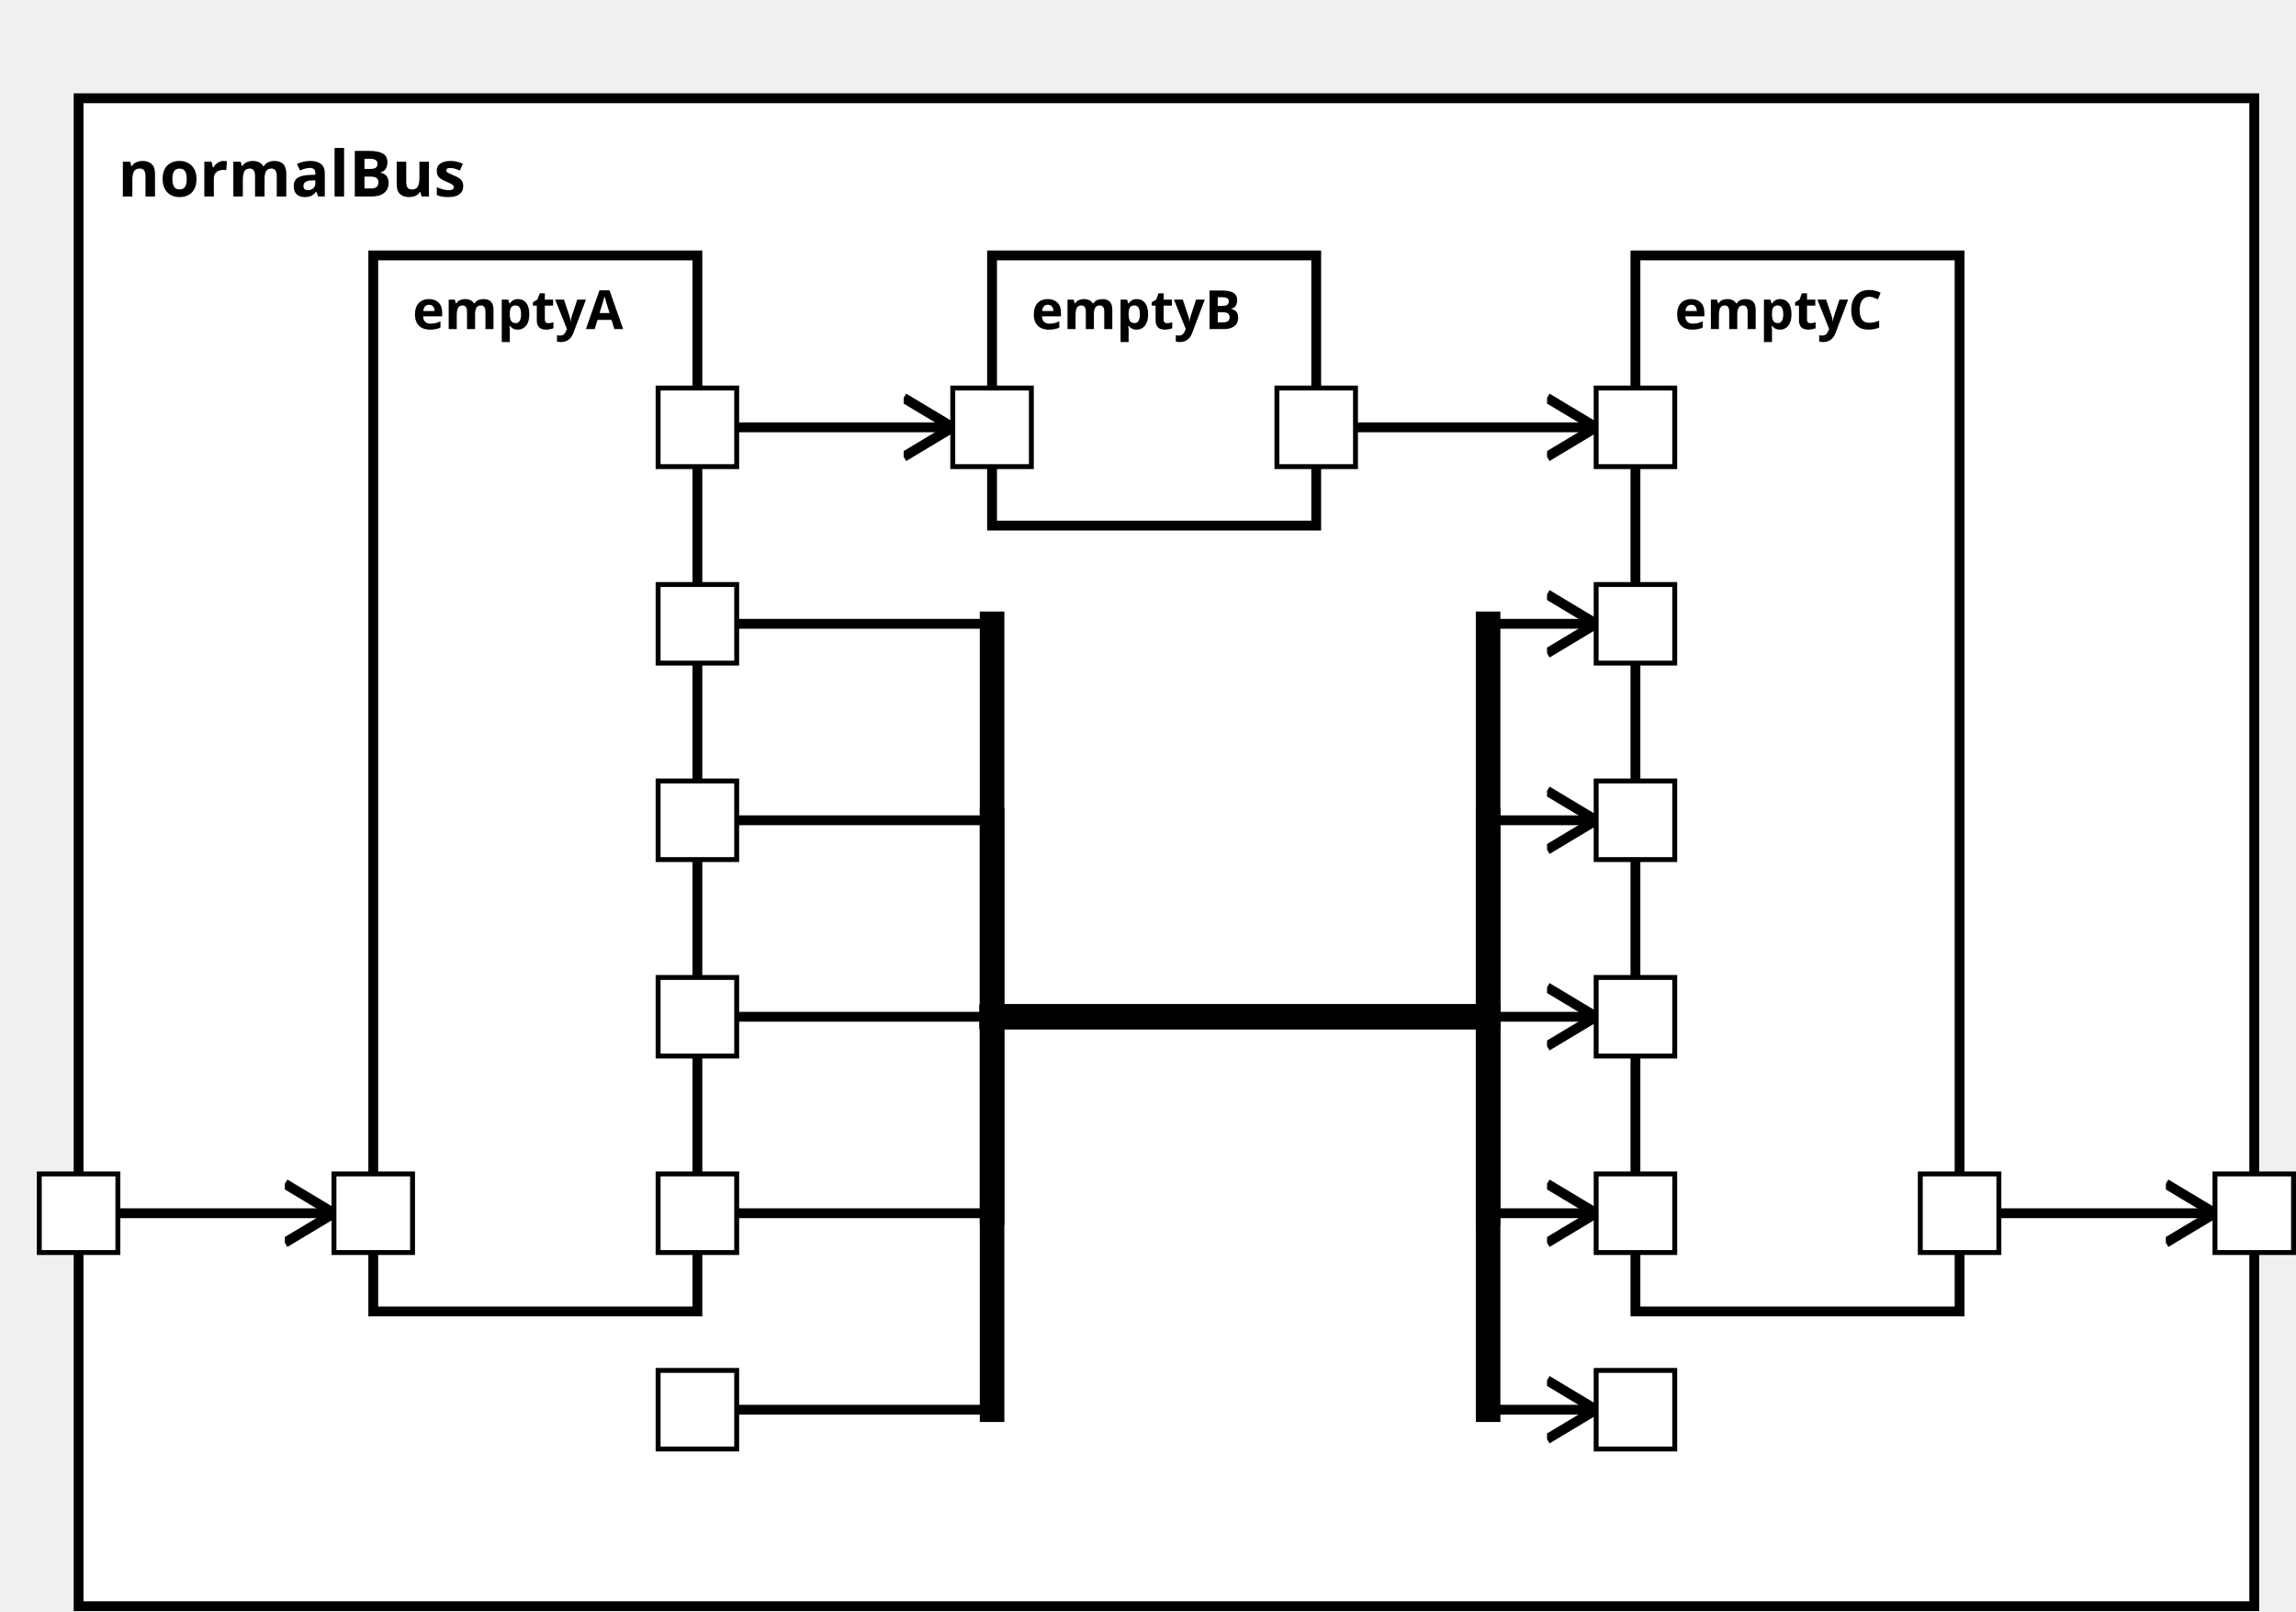
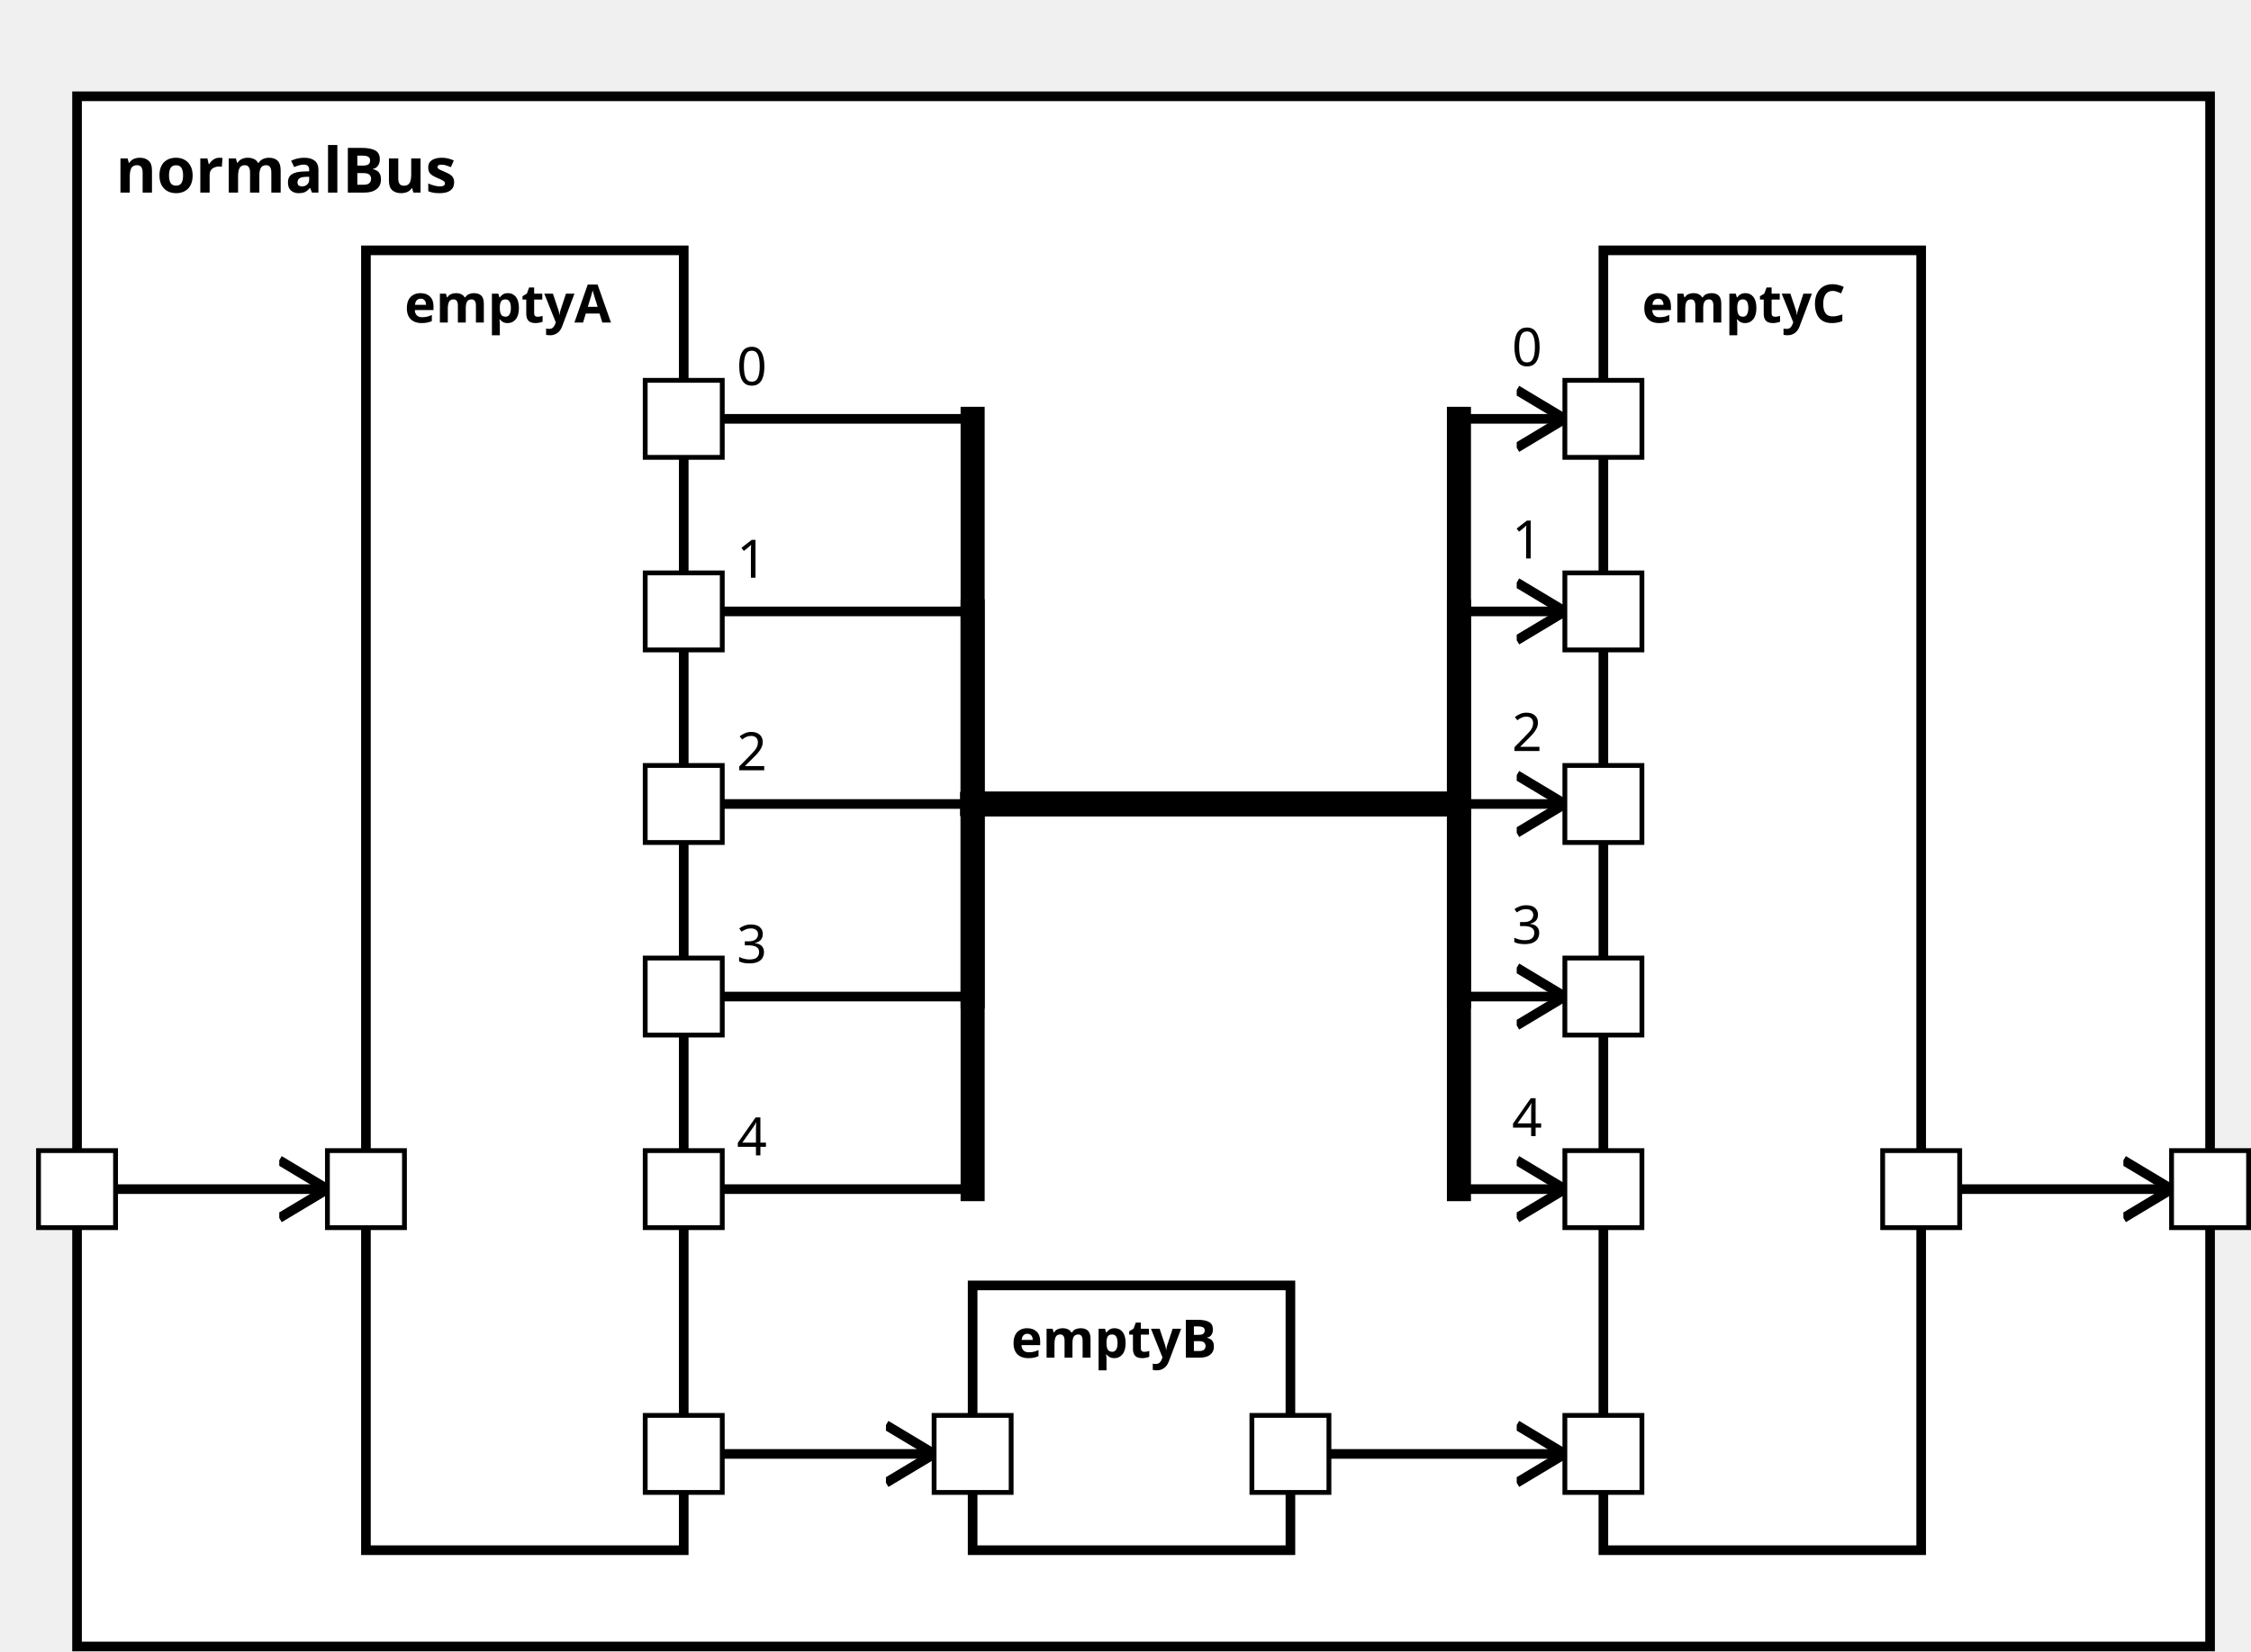
<svg xmlns="http://www.w3.org/2000/svg" xmlns:xlink="http://www.w3.org/1999/xlink" width="100%" height="100%" version="1.1">
  <svg version="1.1">
    <g transform="translate(16 20)">
-       <rect id="53" width="443" height="307" style="fill:white;stroke:black;stroke-width:2;fill-opacity:1.0;stroke-opacity:1.0" />
+       <rect id="50" width="443" height="322" style="fill:white;stroke:black;stroke-width:2;fill-opacity:1.0;stroke-opacity:1.0" />
      <text x="8" y="20" style="font-weight: bold" font-family="Verdana" font-size="13" fill="black">
            normalBus
    </text>
    </g>
  </svg>
  <g transform="translate(76 52)">
-     <rect data-name="testManuelSchrick.bus.normalBus.emptyA" id="54" width="66" height="215" style="fill:white;stroke:black;stroke-width:2;fill-opacity:1.0;stroke-opacity:1.0" />
+     <rect data-name="testManuelSchrick.bus.normalBus.emptyA" id="51" width="66" height="270" style="fill:white;stroke:black;stroke-width:2;fill-opacity:1.0;stroke-opacity:1.0" />
    <text x="8" y="15" alignment-baseline="middle" style="font-weight: bold" font-family="Verdana" font-size="11" fill="black">
    emptyA
    </text>
  </g>
-   <g transform="translate(202 52)">
-     <rect data-name="testManuelSchrick.bus.normalBus.emptyB" id="55" width="66" height="55" style="fill:white;stroke:black;stroke-width:2;fill-opacity:1.0;stroke-opacity:1.0" />
+   <g transform="translate(202 267)">
+     <rect data-name="testManuelSchrick.bus.normalBus.emptyB" id="52" width="66" height="55" style="fill:white;stroke:black;stroke-width:2;fill-opacity:1.0;stroke-opacity:1.0" />
    <text x="8" y="15" alignment-baseline="middle" style="font-weight: bold" font-family="Verdana" font-size="11" fill="black">
    emptyB
    </text>
  </g>
  <g transform="translate(333 52)">
-     <rect data-name="testManuelSchrick.bus.normalBus.emptyC" id="56" width="66" height="215" style="fill:white;stroke:black;stroke-width:2;fill-opacity:1.0;stroke-opacity:1.0" />
+     <rect data-name="testManuelSchrick.bus.normalBus.emptyC" id="53" width="66" height="270" style="fill:white;stroke:black;stroke-width:2;fill-opacity:1.0;stroke-opacity:1.0" />
    <text x="8" y="15" alignment-baseline="middle" style="font-weight: bold" font-family="Verdana" font-size="11" fill="black">
    emptyC
    </text>
  </g>
  <defs>
    <marker id="0,0,0" markerWidth="13" markerHeight="13" refX="5" refY="5" orient="auto">
      <polyline points="0,2 5,5 0,8" style="fill:none; stroke:rgb(0,0,0);                     stroke-width:1" />
    </marker>
  </defs>
  <line stroke-linecap="square" x1="399" y1="247" x2="451" y2="247" style="stroke:rgb(0, 0,0);             stroke-width:2;                 marker-end: url(#0,0,0)             " />
+   <line stroke-linecap="square" x1="142" y1="87" x2="202" y2="87" style="stroke:rgb(0, 0,0);             stroke-width:2; " />
+   <text x="153" y="80" alignment-baseline="middle" font-family="Verdana" font-size="11" fill="black">
+     0
+     </text>
+   <line stroke-linecap="square" x1="202" y1="87" x2="202" y2="167" style="stroke:rgb(0, 0,0);             stroke-width:5; " />
+   <line stroke-linecap="square" x1="202" y1="167" x2="303" y2="167" style="stroke:rgb(0, 0,0);             stroke-width:5; " />
+   <line stroke-linecap="square" x1="303" y1="167" x2="303" y2="87" style="stroke:rgb(0, 0,0);             stroke-width:5; " />
+   <line stroke-linecap="square" x1="303" y1="87" x2="325" y2="87" style="stroke:rgb(0, 0,0);             stroke-width:2;                 marker-end: url(#0,0,0)             " />
+   <text x="314" y="76" alignment-baseline="middle" font-family="Verdana" font-size="11" fill="black">
+     0
+     </text>
  <line stroke-linecap="square" x1="142" y1="127" x2="202" y2="127" style="stroke:rgb(0, 0,0);             stroke-width:2; " />
-   <line stroke-linecap="square" x1="202" y1="127" x2="202" y2="207" style="stroke:rgb(0, 0,0);             stroke-width:5; " />
-   <line stroke-linecap="square" x1="202" y1="207" x2="303" y2="207" style="stroke:rgb(0, 0,0);             stroke-width:5; " />
-   <line stroke-linecap="square" x1="303" y1="207" x2="303" y2="127" style="stroke:rgb(0, 0,0);             stroke-width:5; " />
+   <text x="153" y="120" alignment-baseline="middle" font-family="Verdana" font-size="11" fill="black">
+     1
+     </text>
+   <line stroke-linecap="square" x1="202" y1="127" x2="202" y2="167" style="stroke:rgb(0, 0,0);             stroke-width:5; " />
+   <line stroke-linecap="square" x1="202" y1="167" x2="303" y2="167" style="stroke:rgb(0, 0,0);             stroke-width:5; " />
+   <line stroke-linecap="square" x1="303" y1="167" x2="303" y2="127" style="stroke:rgb(0, 0,0);             stroke-width:5; " />
  <line stroke-linecap="square" x1="303" y1="127" x2="325" y2="127" style="stroke:rgb(0, 0,0);             stroke-width:2;                 marker-end: url(#0,0,0)             " />
+   <text x="314" y="116" alignment-baseline="middle" font-family="Verdana" font-size="11" fill="black">
+     1
+     </text>
  <line stroke-linecap="square" x1="142" y1="167" x2="202" y2="167" style="stroke:rgb(0, 0,0);             stroke-width:2; " />
-   <line stroke-linecap="square" x1="202" y1="167" x2="202" y2="207" style="stroke:rgb(0, 0,0);             stroke-width:5; " />
-   <line stroke-linecap="square" x1="202" y1="207" x2="303" y2="207" style="stroke:rgb(0, 0,0);             stroke-width:5; " />
-   <line stroke-linecap="square" x1="303" y1="207" x2="303" y2="167" style="stroke:rgb(0, 0,0);             stroke-width:5; " />
+   <text x="153" y="160" alignment-baseline="middle" font-family="Verdana" font-size="11" fill="black">
+     2
+     </text>
+   <line stroke-linecap="square" x1="202" y1="167" x2="202" y2="167" style="stroke:rgb(0, 0,0);             stroke-width:5; " />
+   <line stroke-linecap="square" x1="202" y1="167" x2="303" y2="167" style="stroke:rgb(0, 0,0);             stroke-width:5; " />
+   <line stroke-linecap="square" x1="303" y1="167" x2="303" y2="167" style="stroke:rgb(0, 0,0);             stroke-width:5; " />
  <line stroke-linecap="square" x1="303" y1="167" x2="325" y2="167" style="stroke:rgb(0, 0,0);             stroke-width:2;                 marker-end: url(#0,0,0)             " />
+   <text x="314" y="156" alignment-baseline="middle" font-family="Verdana" font-size="11" fill="black">
+     2
+     </text>
  <line stroke-linecap="square" x1="142" y1="207" x2="202" y2="207" style="stroke:rgb(0, 0,0);             stroke-width:2; " />
-   <line stroke-linecap="square" x1="202" y1="207" x2="202" y2="207" style="stroke:rgb(0, 0,0);             stroke-width:5; " />
-   <line stroke-linecap="square" x1="202" y1="207" x2="303" y2="207" style="stroke:rgb(0, 0,0);             stroke-width:5; " />
-   <line stroke-linecap="square" x1="303" y1="207" x2="303" y2="207" style="stroke:rgb(0, 0,0);             stroke-width:5; " />
+   <text x="153" y="200" alignment-baseline="middle" font-family="Verdana" font-size="11" fill="black">
+     3
+     </text>
+   <line stroke-linecap="square" x1="202" y1="207" x2="202" y2="167" style="stroke:rgb(0, 0,0);             stroke-width:5; " />
+   <line stroke-linecap="square" x1="202" y1="167" x2="303" y2="167" style="stroke:rgb(0, 0,0);             stroke-width:5; " />
+   <line stroke-linecap="square" x1="303" y1="167" x2="303" y2="207" style="stroke:rgb(0, 0,0);             stroke-width:5; " />
  <line stroke-linecap="square" x1="303" y1="207" x2="325" y2="207" style="stroke:rgb(0, 0,0);             stroke-width:2;                 marker-end: url(#0,0,0)             " />
+   <text x="314" y="196" alignment-baseline="middle" font-family="Verdana" font-size="11" fill="black">
+     3
+     </text>
  <line stroke-linecap="square" x1="142" y1="247" x2="202" y2="247" style="stroke:rgb(0, 0,0);             stroke-width:2; " />
-   <line stroke-linecap="square" x1="202" y1="247" x2="202" y2="207" style="stroke:rgb(0, 0,0);             stroke-width:5; " />
-   <line stroke-linecap="square" x1="202" y1="207" x2="303" y2="207" style="stroke:rgb(0, 0,0);             stroke-width:5; " />
-   <line stroke-linecap="square" x1="303" y1="207" x2="303" y2="247" style="stroke:rgb(0, 0,0);             stroke-width:5; " />
+   <text x="153" y="240" alignment-baseline="middle" font-family="Verdana" font-size="11" fill="black">
+     4
+     </text>
+   <line stroke-linecap="square" x1="202" y1="247" x2="202" y2="167" style="stroke:rgb(0, 0,0);             stroke-width:5; " />
+   <line stroke-linecap="square" x1="202" y1="167" x2="303" y2="167" style="stroke:rgb(0, 0,0);             stroke-width:5; " />
+   <line stroke-linecap="square" x1="303" y1="167" x2="303" y2="247" style="stroke:rgb(0, 0,0);             stroke-width:5; " />
  <line stroke-linecap="square" x1="303" y1="247" x2="325" y2="247" style="stroke:rgb(0, 0,0);             stroke-width:2;                 marker-end: url(#0,0,0)             " />
-   <line stroke-linecap="square" x1="142" y1="287" x2="202" y2="287" style="stroke:rgb(0, 0,0);             stroke-width:2; " />
-   <line stroke-linecap="square" x1="202" y1="287" x2="202" y2="207" style="stroke:rgb(0, 0,0);             stroke-width:5; " />
-   <line stroke-linecap="square" x1="202" y1="207" x2="303" y2="207" style="stroke:rgb(0, 0,0);             stroke-width:5; " />
-   <line stroke-linecap="square" x1="303" y1="207" x2="303" y2="287" style="stroke:rgb(0, 0,0);             stroke-width:5; " />
-   <line stroke-linecap="square" x1="303" y1="287" x2="325" y2="287" style="stroke:rgb(0, 0,0);             stroke-width:2;                 marker-end: url(#0,0,0)             " />
-   <line stroke-linecap="square" x1="142" y1="87" x2="194" y2="87" style="stroke:rgb(0, 0,0);             stroke-width:2;                 marker-end: url(#0,0,0)             " />
-   <line stroke-linecap="square" x1="268" y1="87" x2="325" y2="87" style="stroke:rgb(0, 0,0);             stroke-width:2;                 marker-end: url(#0,0,0)             " />
+   <text x="314" y="236" alignment-baseline="middle" font-family="Verdana" font-size="11" fill="black">
+     4
+     </text>
+   <line stroke-linecap="square" x1="142" y1="302" x2="194" y2="302" style="stroke:rgb(0, 0,0);             stroke-width:2;                 marker-end: url(#0,0,0)             " />
+   <line stroke-linecap="square" x1="268" y1="302" x2="325" y2="302" style="stroke:rgb(0, 0,0);             stroke-width:2;                 marker-end: url(#0,0,0)             " />
  <line stroke-linecap="square" x1="16" y1="247" x2="68" y2="247" style="stroke:rgb(0, 0,0);             stroke-width:2;                 marker-end: url(#0,0,0)             " />
  <defs>
    <rect id="port" x="0" y="0" width="16" height="16" style="fill:white;stroke:rgb(0,0,0);stroke-width:1;fill-opacity:1.0;stroke-opacity:1.0" />
  </defs>
  <use x="8" y="239" xlink:href="#port" />
  <text text-anchor="end" alignment-baseline="middle" x="4" y="249" transform="rotate(0,4,249)" style="font-weight: regular" font-family="Verdana" font-size="9" fill="black">

</text>
  <use x="451" y="239" xlink:href="#port" />
  <text text-anchor="start" alignment-baseline="middle" x="471" y="249" transform="rotate(0,471,249)" style="font-weight: regular" font-family="Verdana" font-size="9" fill="black">

</text>
  <use x="68" y="239" xlink:href="#port" />
  <text text-anchor="start" alignment-baseline="middle" x="87" y="249" transform="rotate(0,87,249)" style="font-weight: regular" font-family="Verdana" font-size="9" fill="black">

</text>
+   <use x="134" y="79" xlink:href="#port" />
+   <text text-anchor="end" alignment-baseline="middle" x="131" y="89" transform="rotate(0,131,89)" style="font-weight: regular" font-family="Verdana" font-size="9" fill="black">
+ 
+ </text>
  <use x="134" y="119" xlink:href="#port" />
  <text text-anchor="end" alignment-baseline="middle" x="131" y="129" transform="rotate(0,131,129)" style="font-weight: regular" font-family="Verdana" font-size="9" fill="black">

</text>
  <use x="134" y="159" xlink:href="#port" />
  <text text-anchor="end" alignment-baseline="middle" x="131" y="169" transform="rotate(0,131,169)" style="font-weight: regular" font-family="Verdana" font-size="9" fill="black">

</text>
  <use x="134" y="199" xlink:href="#port" />
  <text text-anchor="end" alignment-baseline="middle" x="131" y="209" transform="rotate(0,131,209)" style="font-weight: regular" font-family="Verdana" font-size="9" fill="black">

</text>
+   <use x="134" y="294" xlink:href="#port" />
+   <text text-anchor="end" alignment-baseline="middle" x="131" y="304" transform="rotate(0,131,304)" style="font-weight: regular" font-family="Verdana" font-size="9" fill="black">
+ 
+ </text>
  <use x="134" y="239" xlink:href="#port" />
  <text text-anchor="end" alignment-baseline="middle" x="131" y="249" transform="rotate(0,131,249)" style="font-weight: regular" font-family="Verdana" font-size="9" fill="black">

</text>
-   <use x="134" y="79" xlink:href="#port" />
-   <text text-anchor="end" alignment-baseline="middle" x="131" y="89" transform="rotate(0,131,89)" style="font-weight: regular" font-family="Verdana" font-size="9" fill="black">
+   <use x="194" y="294" xlink:href="#port" />
+   <text text-anchor="start" alignment-baseline="middle" x="213" y="304" transform="rotate(0,213,304)" style="font-weight: regular" font-family="Verdana" font-size="9" fill="black">

</text>
-   <use x="134" y="279" xlink:href="#port" />
-   <text text-anchor="end" alignment-baseline="middle" x="131" y="289" transform="rotate(0,131,289)" style="font-weight: regular" font-family="Verdana" font-size="9" fill="black">
+   <use x="260" y="294" xlink:href="#port" />
+   <text text-anchor="end" alignment-baseline="middle" x="257" y="304" transform="rotate(0,257,304)" style="font-weight: regular" font-family="Verdana" font-size="9" fill="black">

</text>
-   <use x="194" y="79" xlink:href="#port" />
-   <text text-anchor="start" alignment-baseline="middle" x="213" y="89" transform="rotate(0,213,89)" style="font-weight: regular" font-family="Verdana" font-size="9" fill="black">
- 
- </text>
-   <use x="260" y="79" xlink:href="#port" />
-   <text text-anchor="end" alignment-baseline="middle" x="257" y="89" transform="rotate(0,257,89)" style="font-weight: regular" font-family="Verdana" font-size="9" fill="black">
+   <use x="325" y="79" xlink:href="#port" />
+   <text text-anchor="start" alignment-baseline="middle" x="344" y="89" transform="rotate(0,344,89)" style="font-weight: regular" font-family="Verdana" font-size="9" fill="black">

</text>
  <use x="325" y="119" xlink:href="#port" />
  <text text-anchor="start" alignment-baseline="middle" x="344" y="129" transform="rotate(0,344,129)" style="font-weight: regular" font-family="Verdana" font-size="9" fill="black">

</text>
  <use x="325" y="159" xlink:href="#port" />
  <text text-anchor="start" alignment-baseline="middle" x="344" y="169" transform="rotate(0,344,169)" style="font-weight: regular" font-family="Verdana" font-size="9" fill="black">

</text>
  <use x="325" y="199" xlink:href="#port" />
  <text text-anchor="start" alignment-baseline="middle" x="344" y="209" transform="rotate(0,344,209)" style="font-weight: regular" font-family="Verdana" font-size="9" fill="black">

</text>
  <use x="325" y="239" xlink:href="#port" />
  <text text-anchor="start" alignment-baseline="middle" x="344" y="249" transform="rotate(0,344,249)" style="font-weight: regular" font-family="Verdana" font-size="9" fill="black">

</text>
-   <use x="325" y="279" xlink:href="#port" />
-   <text text-anchor="start" alignment-baseline="middle" x="344" y="289" transform="rotate(0,344,289)" style="font-weight: regular" font-family="Verdana" font-size="9" fill="black">
- 
- </text>
-   <use x="325" y="79" xlink:href="#port" />
-   <text text-anchor="start" alignment-baseline="middle" x="344" y="89" transform="rotate(0,344,89)" style="font-weight: regular" font-family="Verdana" font-size="9" fill="black">
+   <use x="325" y="294" xlink:href="#port" />
+   <text text-anchor="start" alignment-baseline="middle" x="344" y="304" transform="rotate(0,344,304)" style="font-weight: regular" font-family="Verdana" font-size="9" fill="black">

</text>
  <use x="391" y="239" xlink:href="#port" />
  <text text-anchor="end" alignment-baseline="middle" x="388" y="249" transform="rotate(0,388,249)" style="font-weight: regular" font-family="Verdana" font-size="9" fill="black">

</text>
</svg>
